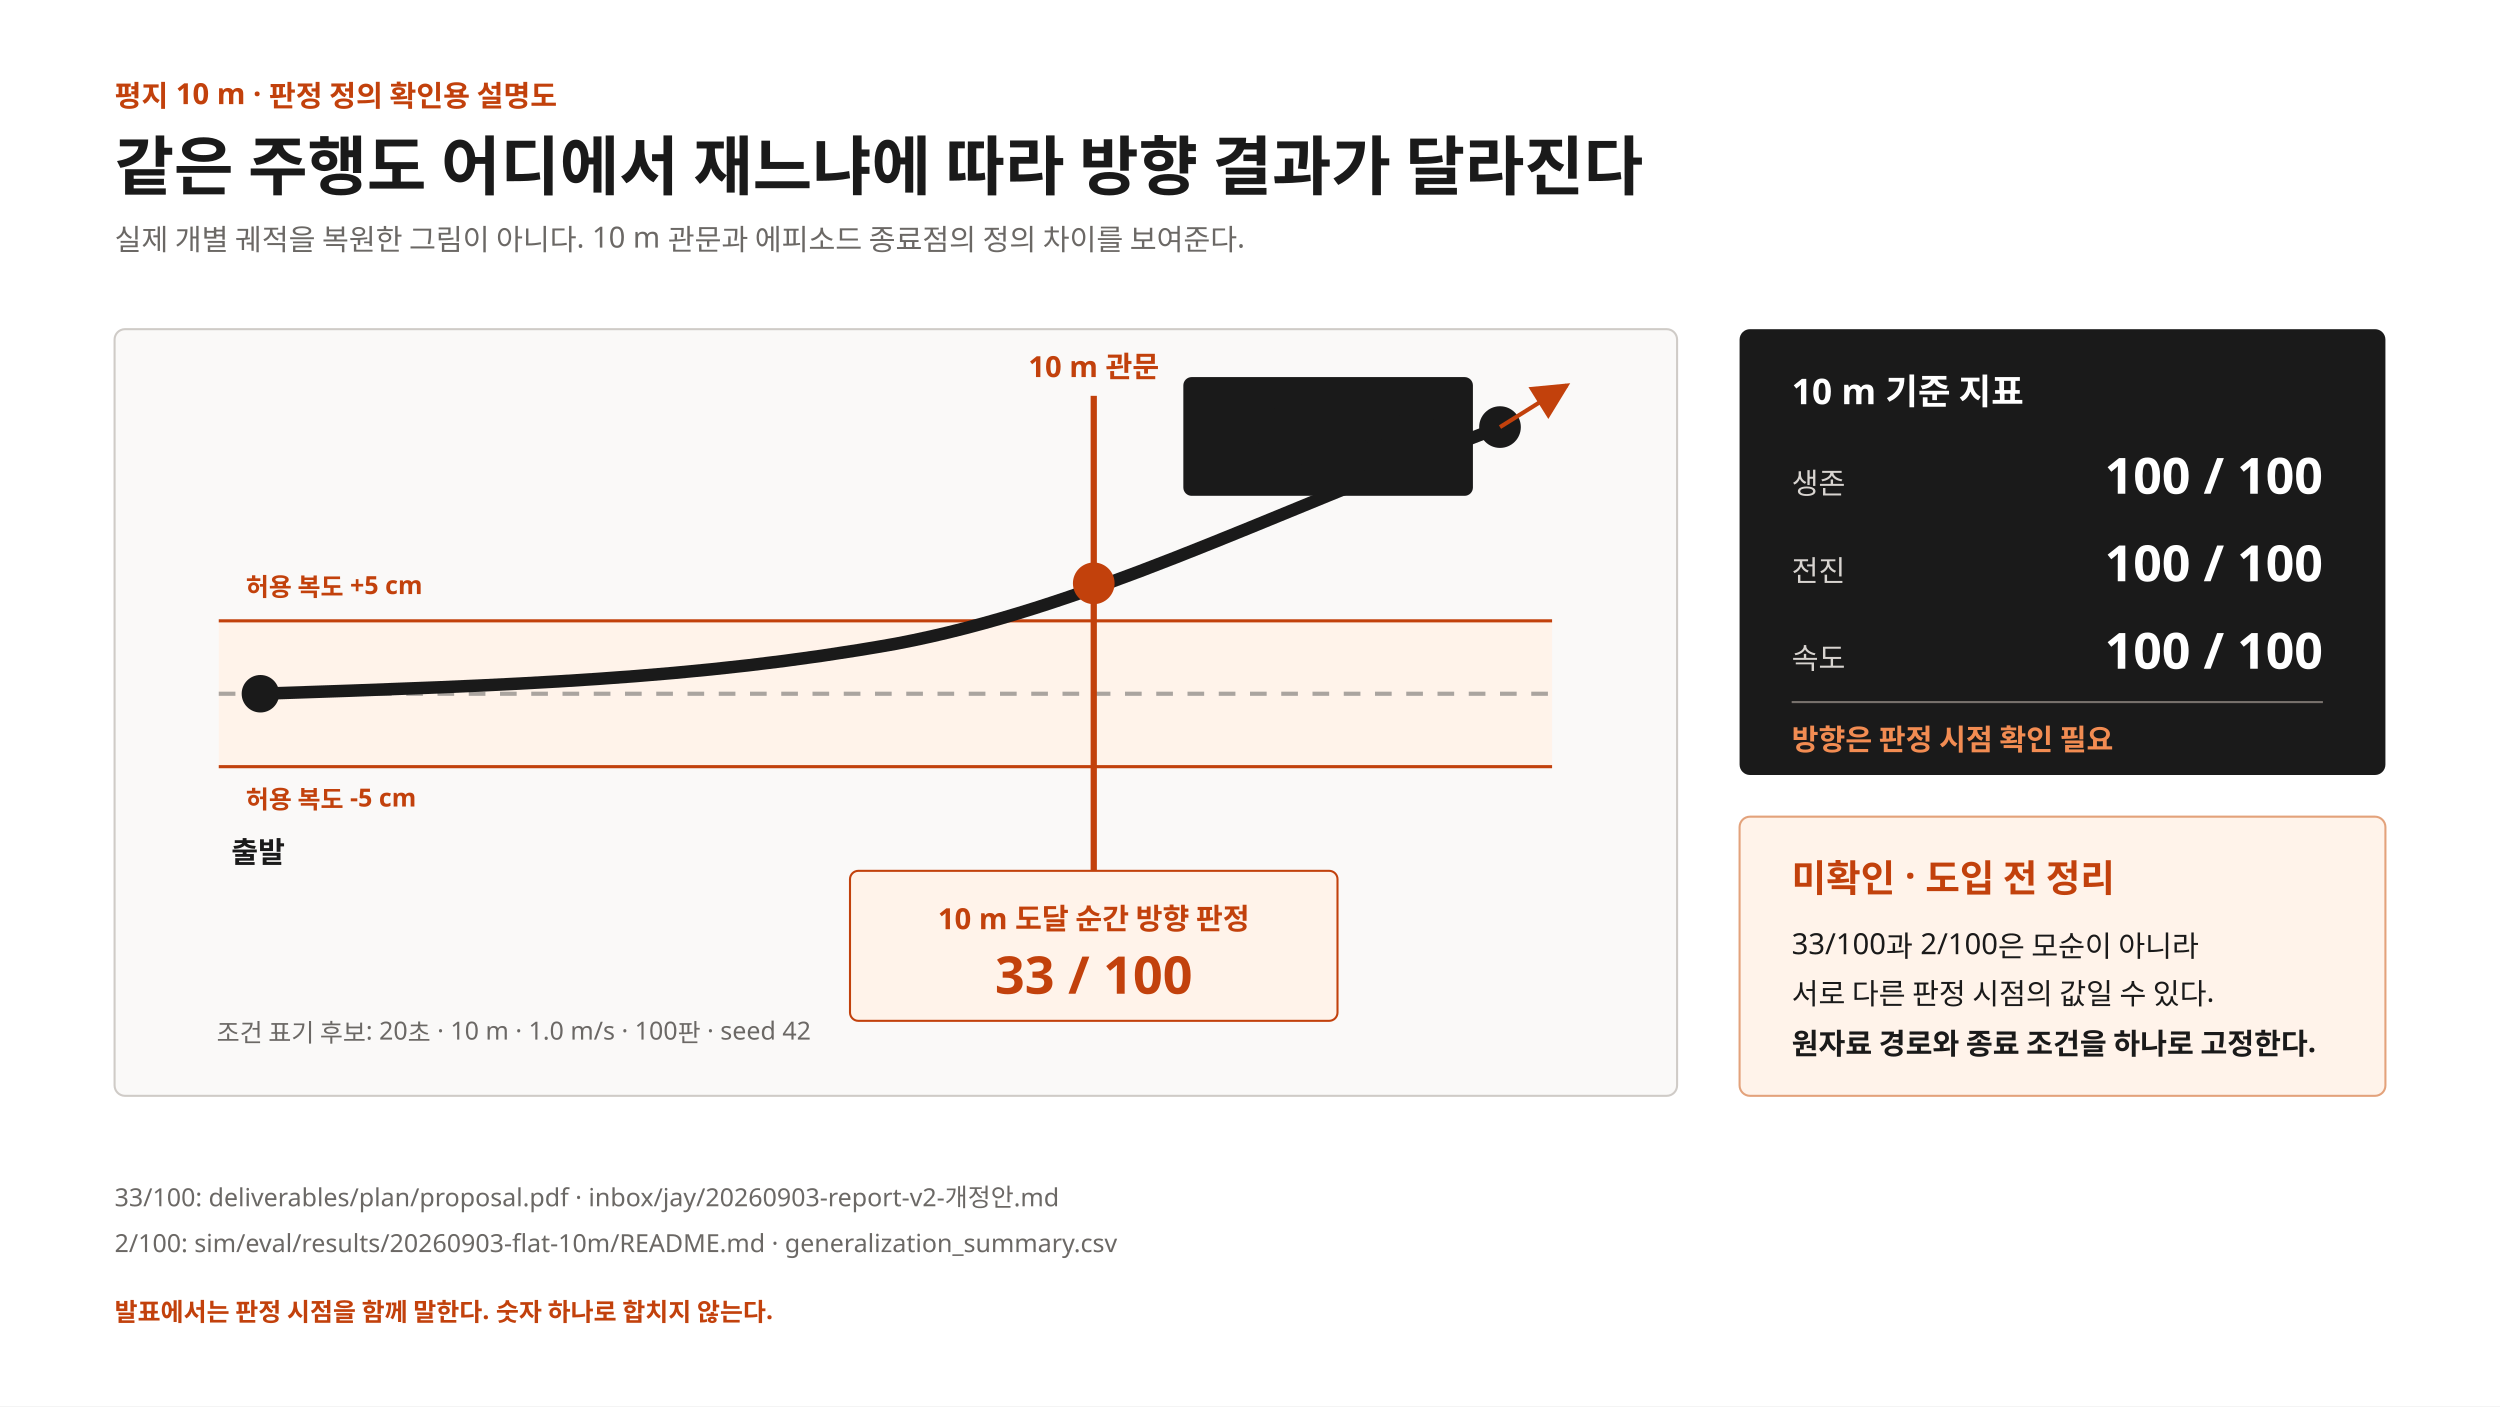
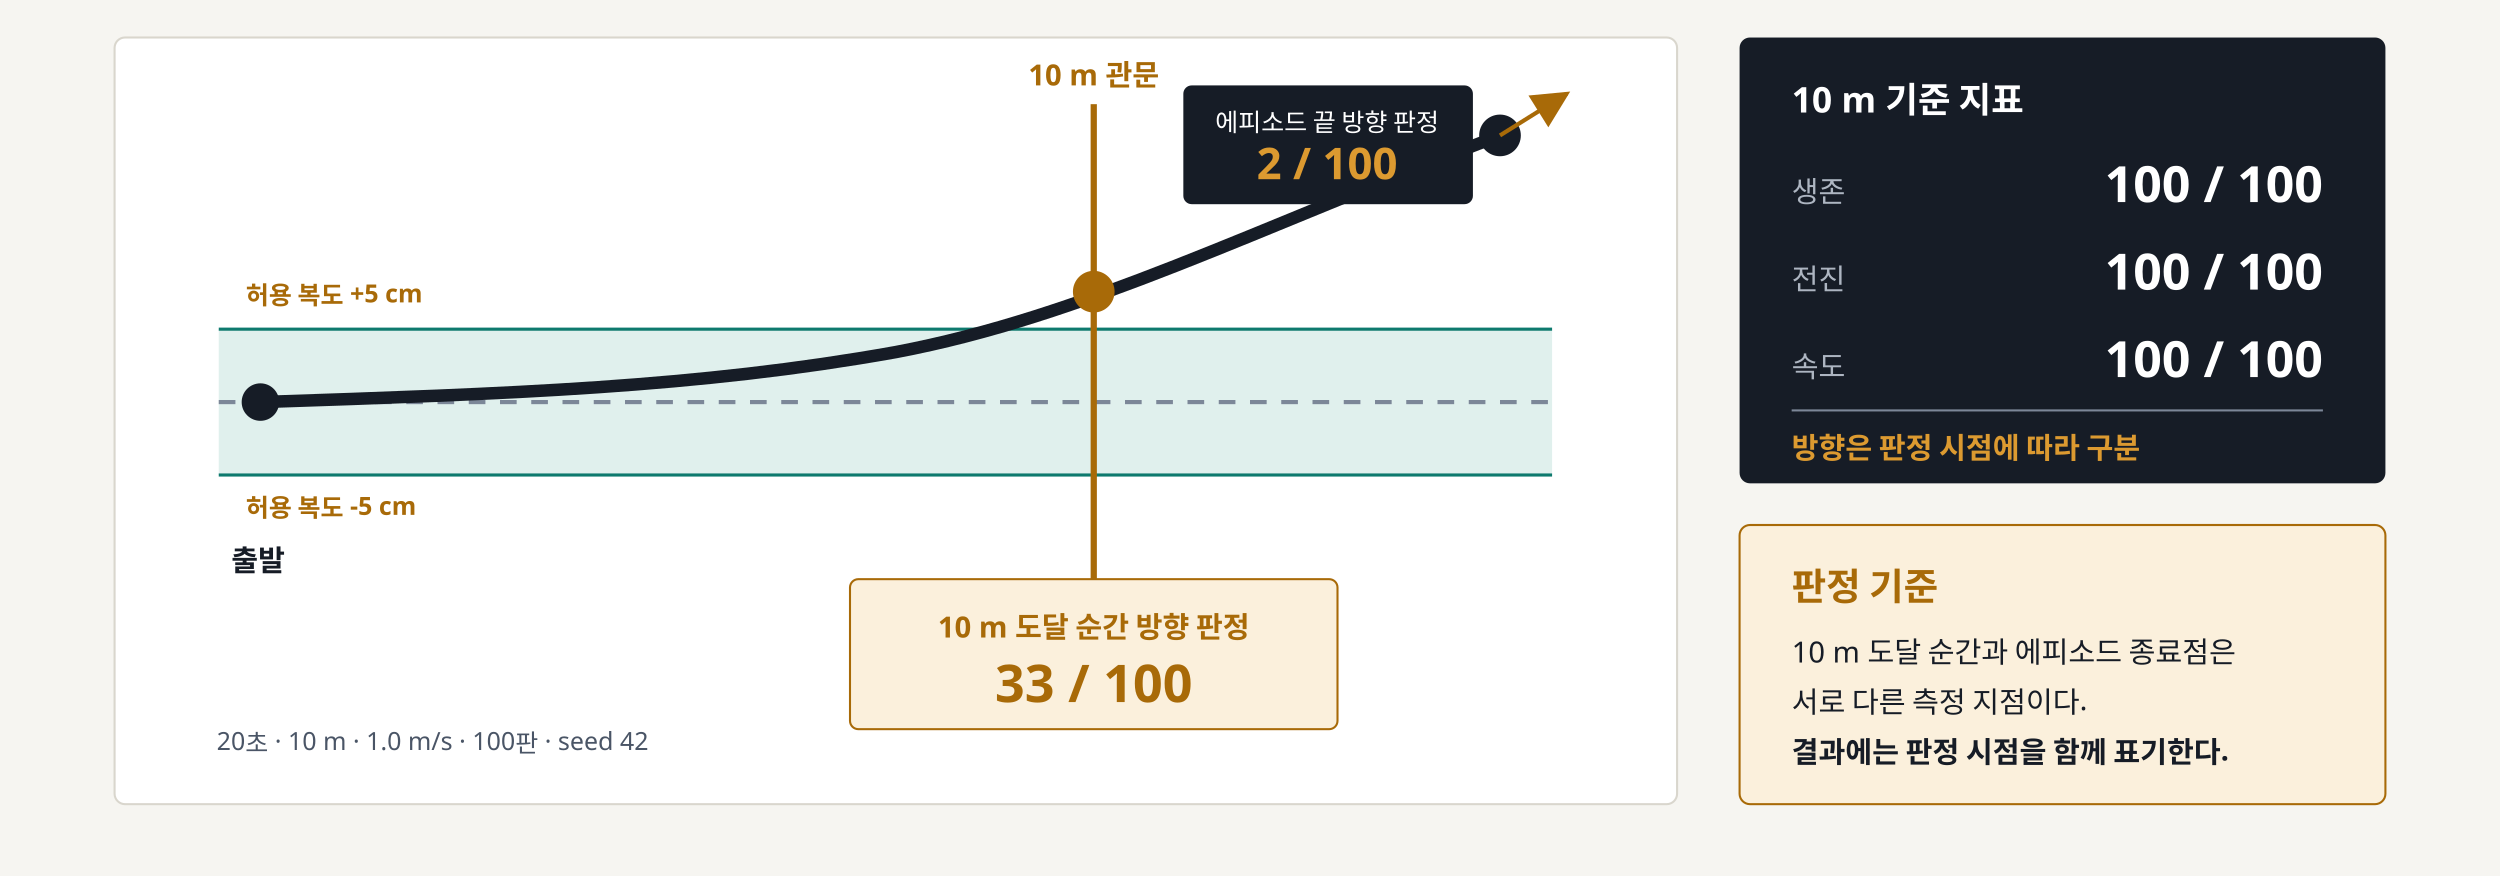
- <svg xmlns="http://www.w3.org/2000/svg" width="1200" height="675" viewBox="0 0 1200 675" role="img" aria-labelledby="title desc">
+ <svg xmlns="http://www.w3.org/2000/svg" width="1200" height="420" viewBox="0 140 1200 420" role="img" aria-labelledby="title desc">
  <defs>
    <marker id="arrow" markerWidth="9" markerHeight="9" refX="8" refY="4.5" orient="auto">
-       <path d="M0 0L9 4.5L0 9Z" fill="#c2410c" />
+       <path d="M0 0L9 4.5L0 9Z" fill="#a86a08" />
    </marker>
-     <style>text{font-family:'Malgun Gothic','맑은 고딕',sans-serif;fill:#1a1a1a}.title{font-size:31px;font-weight:800}.small{font-size:14px}.tiny{font-size:12px}.muted{fill:#6b6865}.accent{fill:#c2410c}.metric{font-size:24px;font-weight:800}</style>
+     <style>text{font-family:'Pretendard','Noto Sans KR','Malgun Gothic',sans-serif;fill:#161c26}.title{font-size:31px;font-weight:800}.small{font-size:14px}.tiny{font-size:12px}.muted{fill:#4a5566}.accent{fill:#a86a08}.metric{font-size:24px;font-weight:800}</style>
  </defs>
-   <rect width="1200" height="675" fill="#ffffff" />
-   <text x="55" y="51" class="small accent" font-weight="700">평지 10 m · 판정 정의 확인용 설명도</text>
-   <text x="55" y="91" class="title">같은 주행도 어디에서 재느냐에 따라 방향 결과가 달라진다</text>
-   <text x="55" y="120" class="small muted">실제 개별 궤적을 복원한 그림이 아니다. 10 m 관문과 에피소드 종료점의 정의 차이를 보여준다.</text>
-   <rect x="55" y="158" width="750" height="368" rx="5" fill="#faf9f8" stroke="#cfcbc7" />
-   <rect x="105" y="298" width="640" height="70" fill="#fff3ea" />
-   <line x1="105" y1="333" x2="745" y2="333" stroke="#aaa49f" stroke-width="2" stroke-dasharray="8 7" />
-   <line x1="105" y1="298" x2="745" y2="298" stroke="#c2410c" stroke-width="1.5" />
-   <line x1="105" y1="368" x2="745" y2="368" stroke="#c2410c" stroke-width="1.5" />
+   <rect width="1200" height="675" fill="#f6f5f1" />
+   <rect x="55" y="158" width="750" height="368" rx="5" fill="#ffffff" stroke="#d9d6cd" />
+   <rect x="105" y="298" width="640" height="70" fill="#e0f0ed" />
+   <line x1="105" y1="333" x2="745" y2="333" stroke="#7c8798" stroke-width="2" stroke-dasharray="8 7" />
+   <line x1="105" y1="298" x2="745" y2="298" stroke="#0e7a6e" stroke-width="1.5" />
+   <line x1="105" y1="368" x2="745" y2="368" stroke="#0e7a6e" stroke-width="1.5" />
  <text x="118" y="286" class="tiny accent" font-weight="700">허용 복도 +5 cm</text>
  <text x="118" y="388" class="tiny accent" font-weight="700">허용 복도 -5 cm</text>
-   <circle cx="125" cy="333" r="9" fill="#1a1a1a" />
+   <circle cx="125" cy="333" r="9" fill="#161c26" />
  <text x="111" y="414" class="small" font-weight="700">출발</text>
-   <path d="M125 333 C245 329 335 326 430 309 C520 292 602 250 720 205" fill="none" stroke="#1a1a1a" stroke-width="6" stroke-linecap="round" />
-   <line x1="525" y1="190" x2="525" y2="470" stroke="#c2410c" stroke-width="3" />
+   <path d="M125 333 C245 329 335 326 430 309 C520 292 602 250 720 205" fill="none" stroke="#161c26" stroke-width="6" stroke-linecap="round" />
+   <line x1="525" y1="190" x2="525" y2="470" stroke="#a86a08" stroke-width="3" />
  <text x="525" y="181" class="small accent" text-anchor="middle" font-weight="800">10 m 관문</text>
-   <circle cx="525" cy="280" r="10" fill="#c2410c" />
-   <rect x="408" y="418" width="234" height="72" rx="4" fill="#fff3ea" stroke="#c2410c" />
+   <circle cx="525" cy="280" r="10" fill="#a86a08" />
+   <rect x="408" y="418" width="234" height="72" rx="4" fill="#fbf0dc" stroke="#a86a08" />
  <text x="525" y="446" class="small accent" text-anchor="middle" font-weight="700">10 m 도달 순간 방향 판정</text>
  <text x="525" y="477" font-size="25" class="accent" text-anchor="middle" font-weight="800">33 / 100</text>
-   <circle cx="720" cy="205" r="10" fill="#1a1a1a" />
-   <line x1="720" y1="205" x2="752" y2="185" stroke="#c2410c" stroke-width="2" marker-end="url(#arrow)" />
-   <rect x="568" y="181" width="139" height="57" rx="4" fill="#1a1a1a" />
-   <text x="637" y="203" class="tiny" fill="#ffffff" text-anchor="middle">에피소드 끝 방향 판정</text>
-   <text x="637" y="226" font-size="21" fill="#f28c52" text-anchor="middle" font-weight="800">2 / 100</text>
-   <text x="104" y="500" class="tiny muted">조건 표기 후보: 20초 · 10 m · 1.0 m/s · 100판 · seed 42</text>
-   <rect x="835" y="158" width="310" height="214" rx="5" fill="#1a1a1a" />
+   <circle cx="720" cy="205" r="10" fill="#161c26" />
+   <line x1="720" y1="205" x2="752" y2="185" stroke="#a86a08" stroke-width="2" marker-end="url(#arrow)" />
+   <rect x="568" y="181" width="139" height="57" rx="4" fill="#161c26" />
+   <text x="637" y="203" class="tiny" style="fill:#ffffff" text-anchor="middle">에피소드 끝 방향 판정</text>
+   <text x="637" y="226" font-size="21" style="fill:#dc9a30" text-anchor="middle" font-weight="800">2 / 100</text>
+   <text x="104" y="500" class="tiny muted">20초 · 10 m · 1.0 m/s · 100판 · seed 42</text>
+   <rect x="835" y="158" width="310" height="214" rx="5" fill="#161c26" />
  <text x="860" y="194" font-size="17" style="fill:#ffffff" font-weight="700">10 m 기준 지표</text>
-   <text x="860" y="237" class="small" style="fill:#d8d4d0">생존</text>
+   <text x="860" y="237" class="small" style="fill:#adb5c1">생존</text>
  <text x="1115" y="237" class="metric" style="fill:#ffffff" text-anchor="end">100 / 100</text>
-   <text x="860" y="279" class="small" style="fill:#d8d4d0">전진</text>
+   <text x="860" y="279" class="small" style="fill:#adb5c1">전진</text>
  <text x="1115" y="279" class="metric" style="fill:#ffffff" text-anchor="end">100 / 100</text>
-   <text x="860" y="321" class="small" style="fill:#d8d4d0">속도</text>
+   <text x="860" y="321" class="small" style="fill:#adb5c1">속도</text>
  <text x="1115" y="321" class="metric" style="fill:#ffffff" text-anchor="end">100 / 100</text>
-   <line x1="860" y1="337" x2="1115" y2="337" stroke="#77716c" />
-   <text x="860" y="360" class="small" style="fill:#f28c52" font-weight="700">방향은 판정 시점 확인 필요</text>
-   <rect x="835" y="392" width="310" height="134" rx="5" fill="#fff3ea" stroke="#e3a27b" />
-   <text x="860" y="428" font-size="18" class="accent" font-weight="800">미확인 · 도입 전 정리</text>
-   <text x="860" y="458" class="small">33/100과 2/100은 모순이 아니라</text>
-   <text x="860" y="482" class="small">서로 다른 판정 시점의 값일 수 있다.</text>
-   <text x="860" y="506" class="small" font-weight="700">원자료 경로와 종료 조건을 하나로 고정한다.</text>
-   <text x="55" y="579" class="tiny muted">33/100: deliverables/plan/proposal.pdf · inbox/jay/20260903-report-v2-개정안.md</text>
-   <text x="55" y="601" class="tiny muted">2/100: sim/eval/results/20260903-flat-10m/README.md · generalization_summary.csv</text>
-   <text x="55" y="634" class="tiny accent" font-weight="700">발표에서는 판정 시점을 함께 말한다. 숫자 하나로 합치지 않는다.</text>
+   <line x1="860" y1="337" x2="1115" y2="337" stroke="#7c8798" />
+   <text x="860" y="360" class="small" style="fill:#dc9a30" font-weight="700">방향은 판정 시점에 따라 구분</text>
+   <rect x="835" y="392" width="310" height="134" rx="5" fill="#fbf0dc" stroke="#a86a08" />
+   <text x="860" y="428" font-size="18" class="accent" font-weight="800">판정 기준</text>
+   <text x="860" y="458" class="small">10 m 도달 순간과 에피소드 종료점은</text>
+   <text x="860" y="482" class="small">서로 다른 측정 지점이다.</text>
+   <text x="860" y="506" class="small" font-weight="700">결과에는 판정 시점을 함께 표기한다.</text>
</svg>
